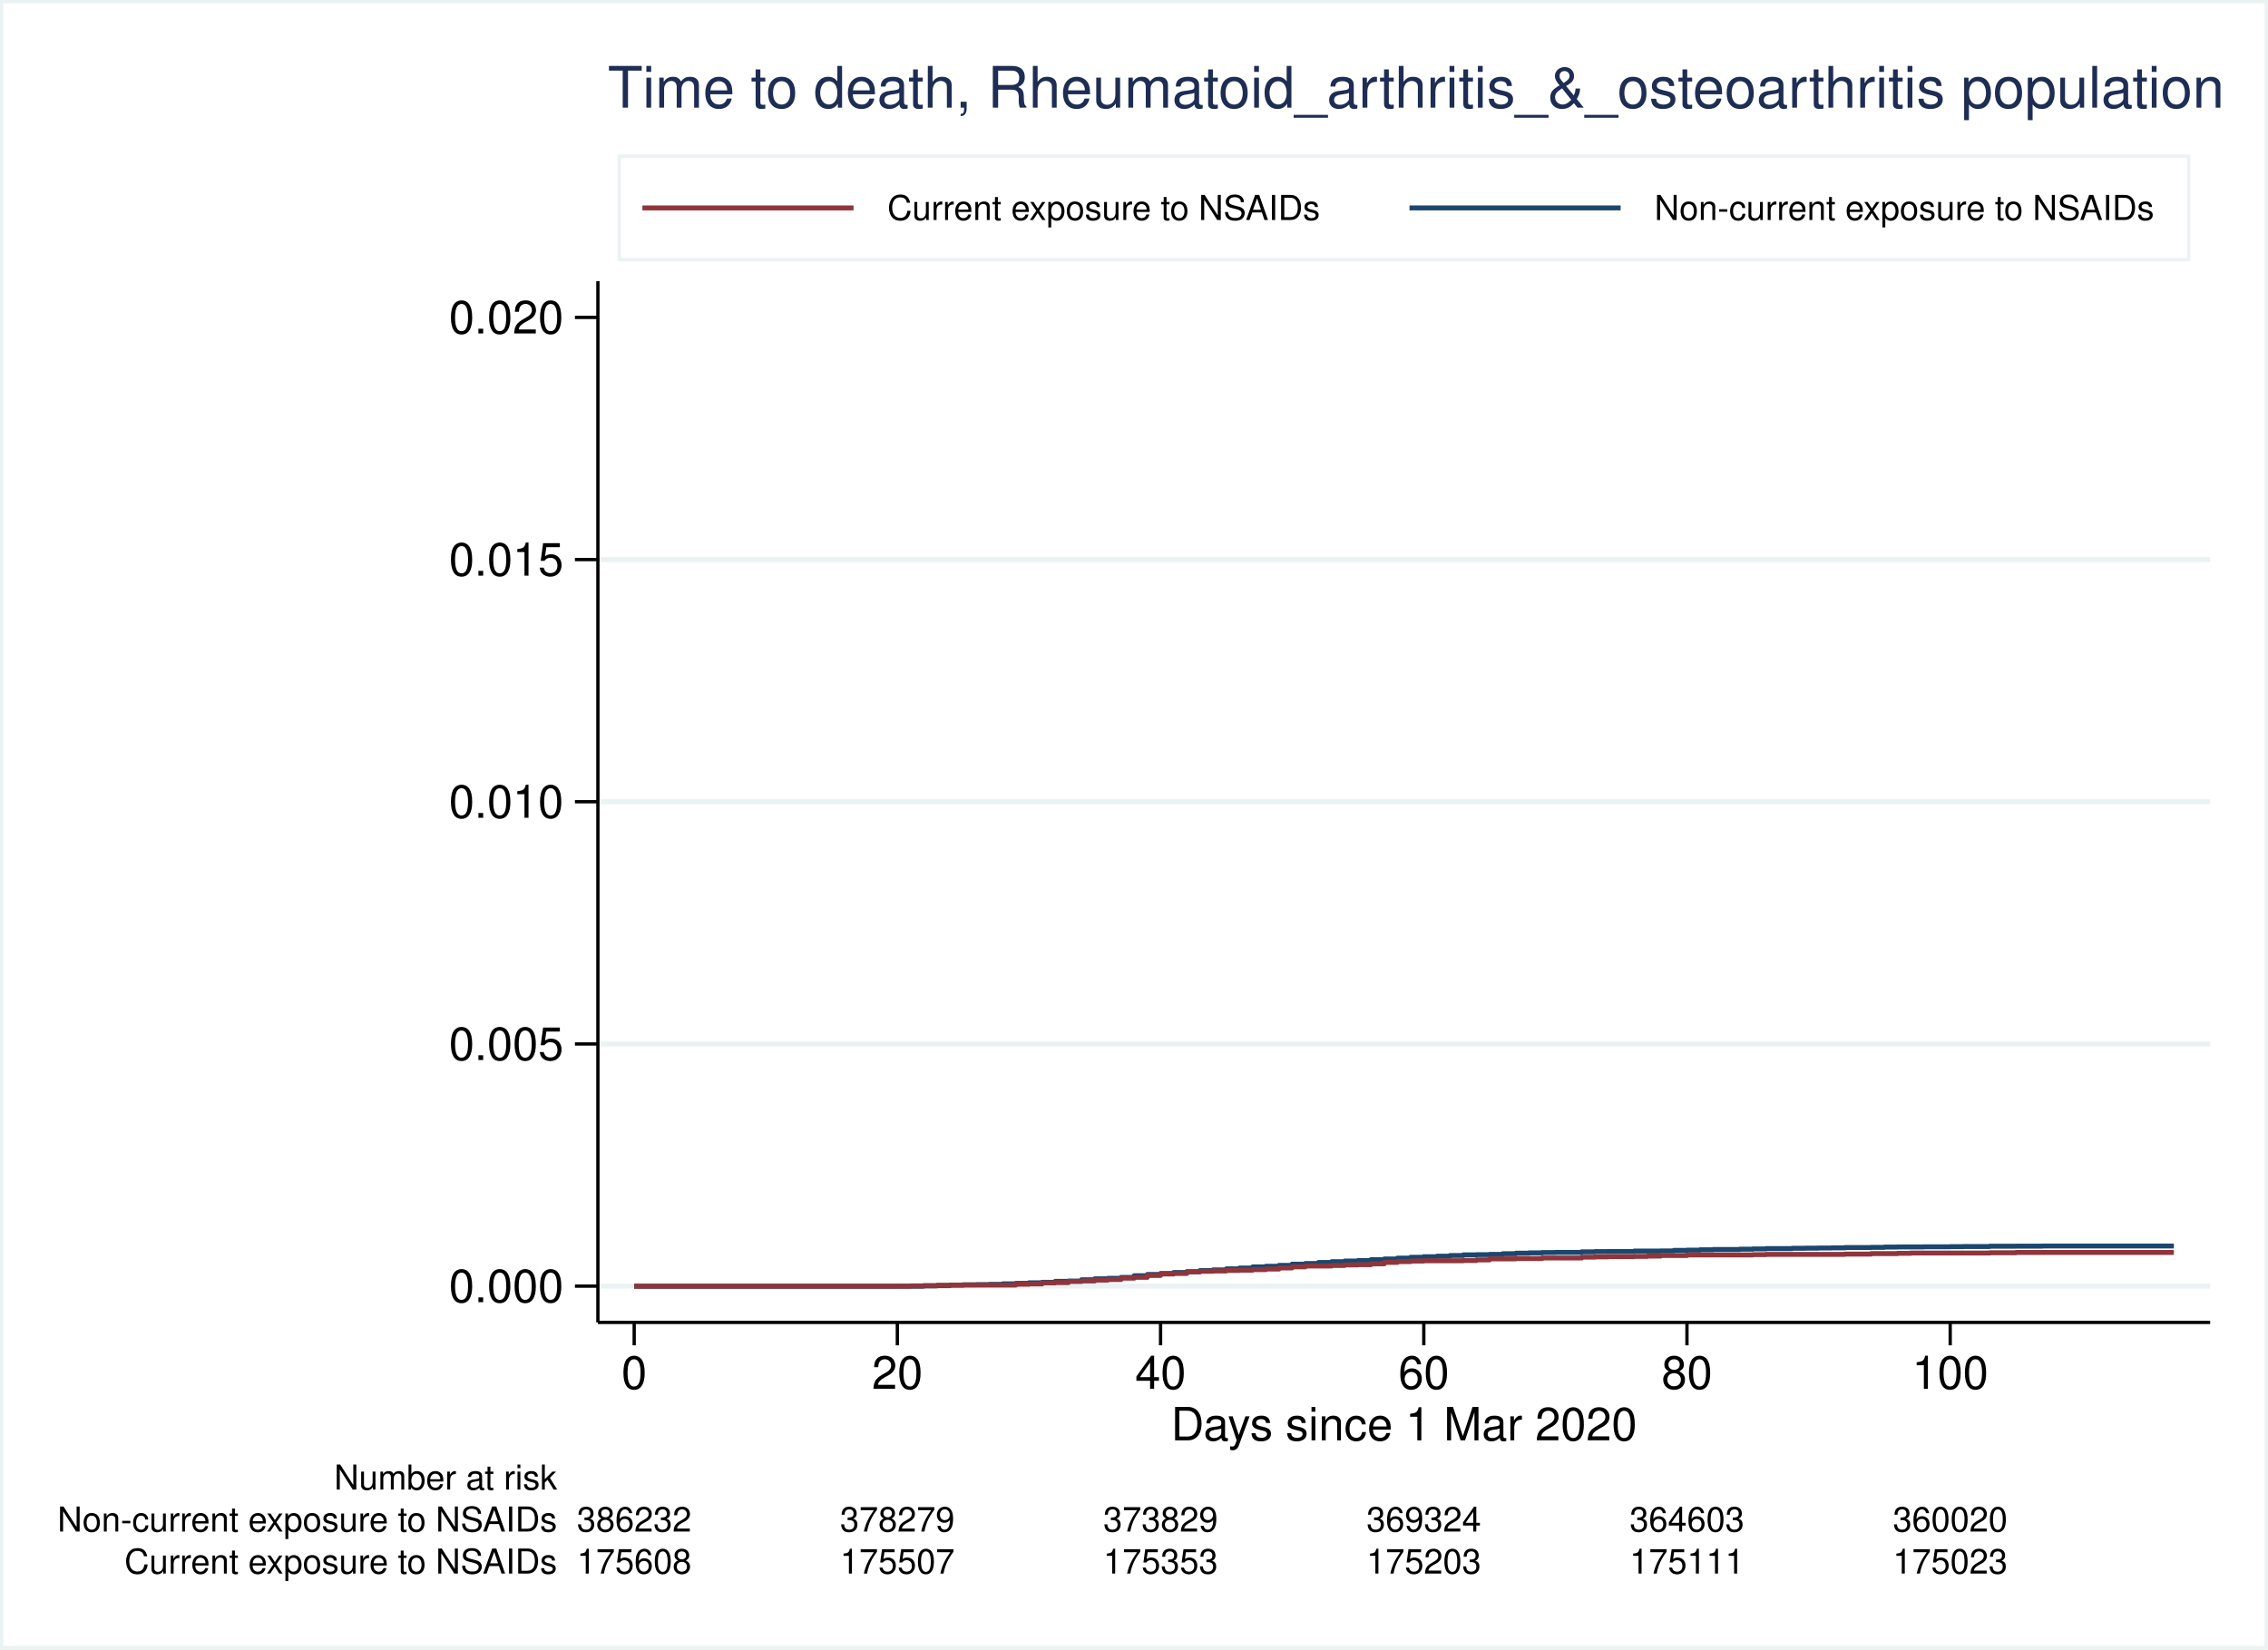
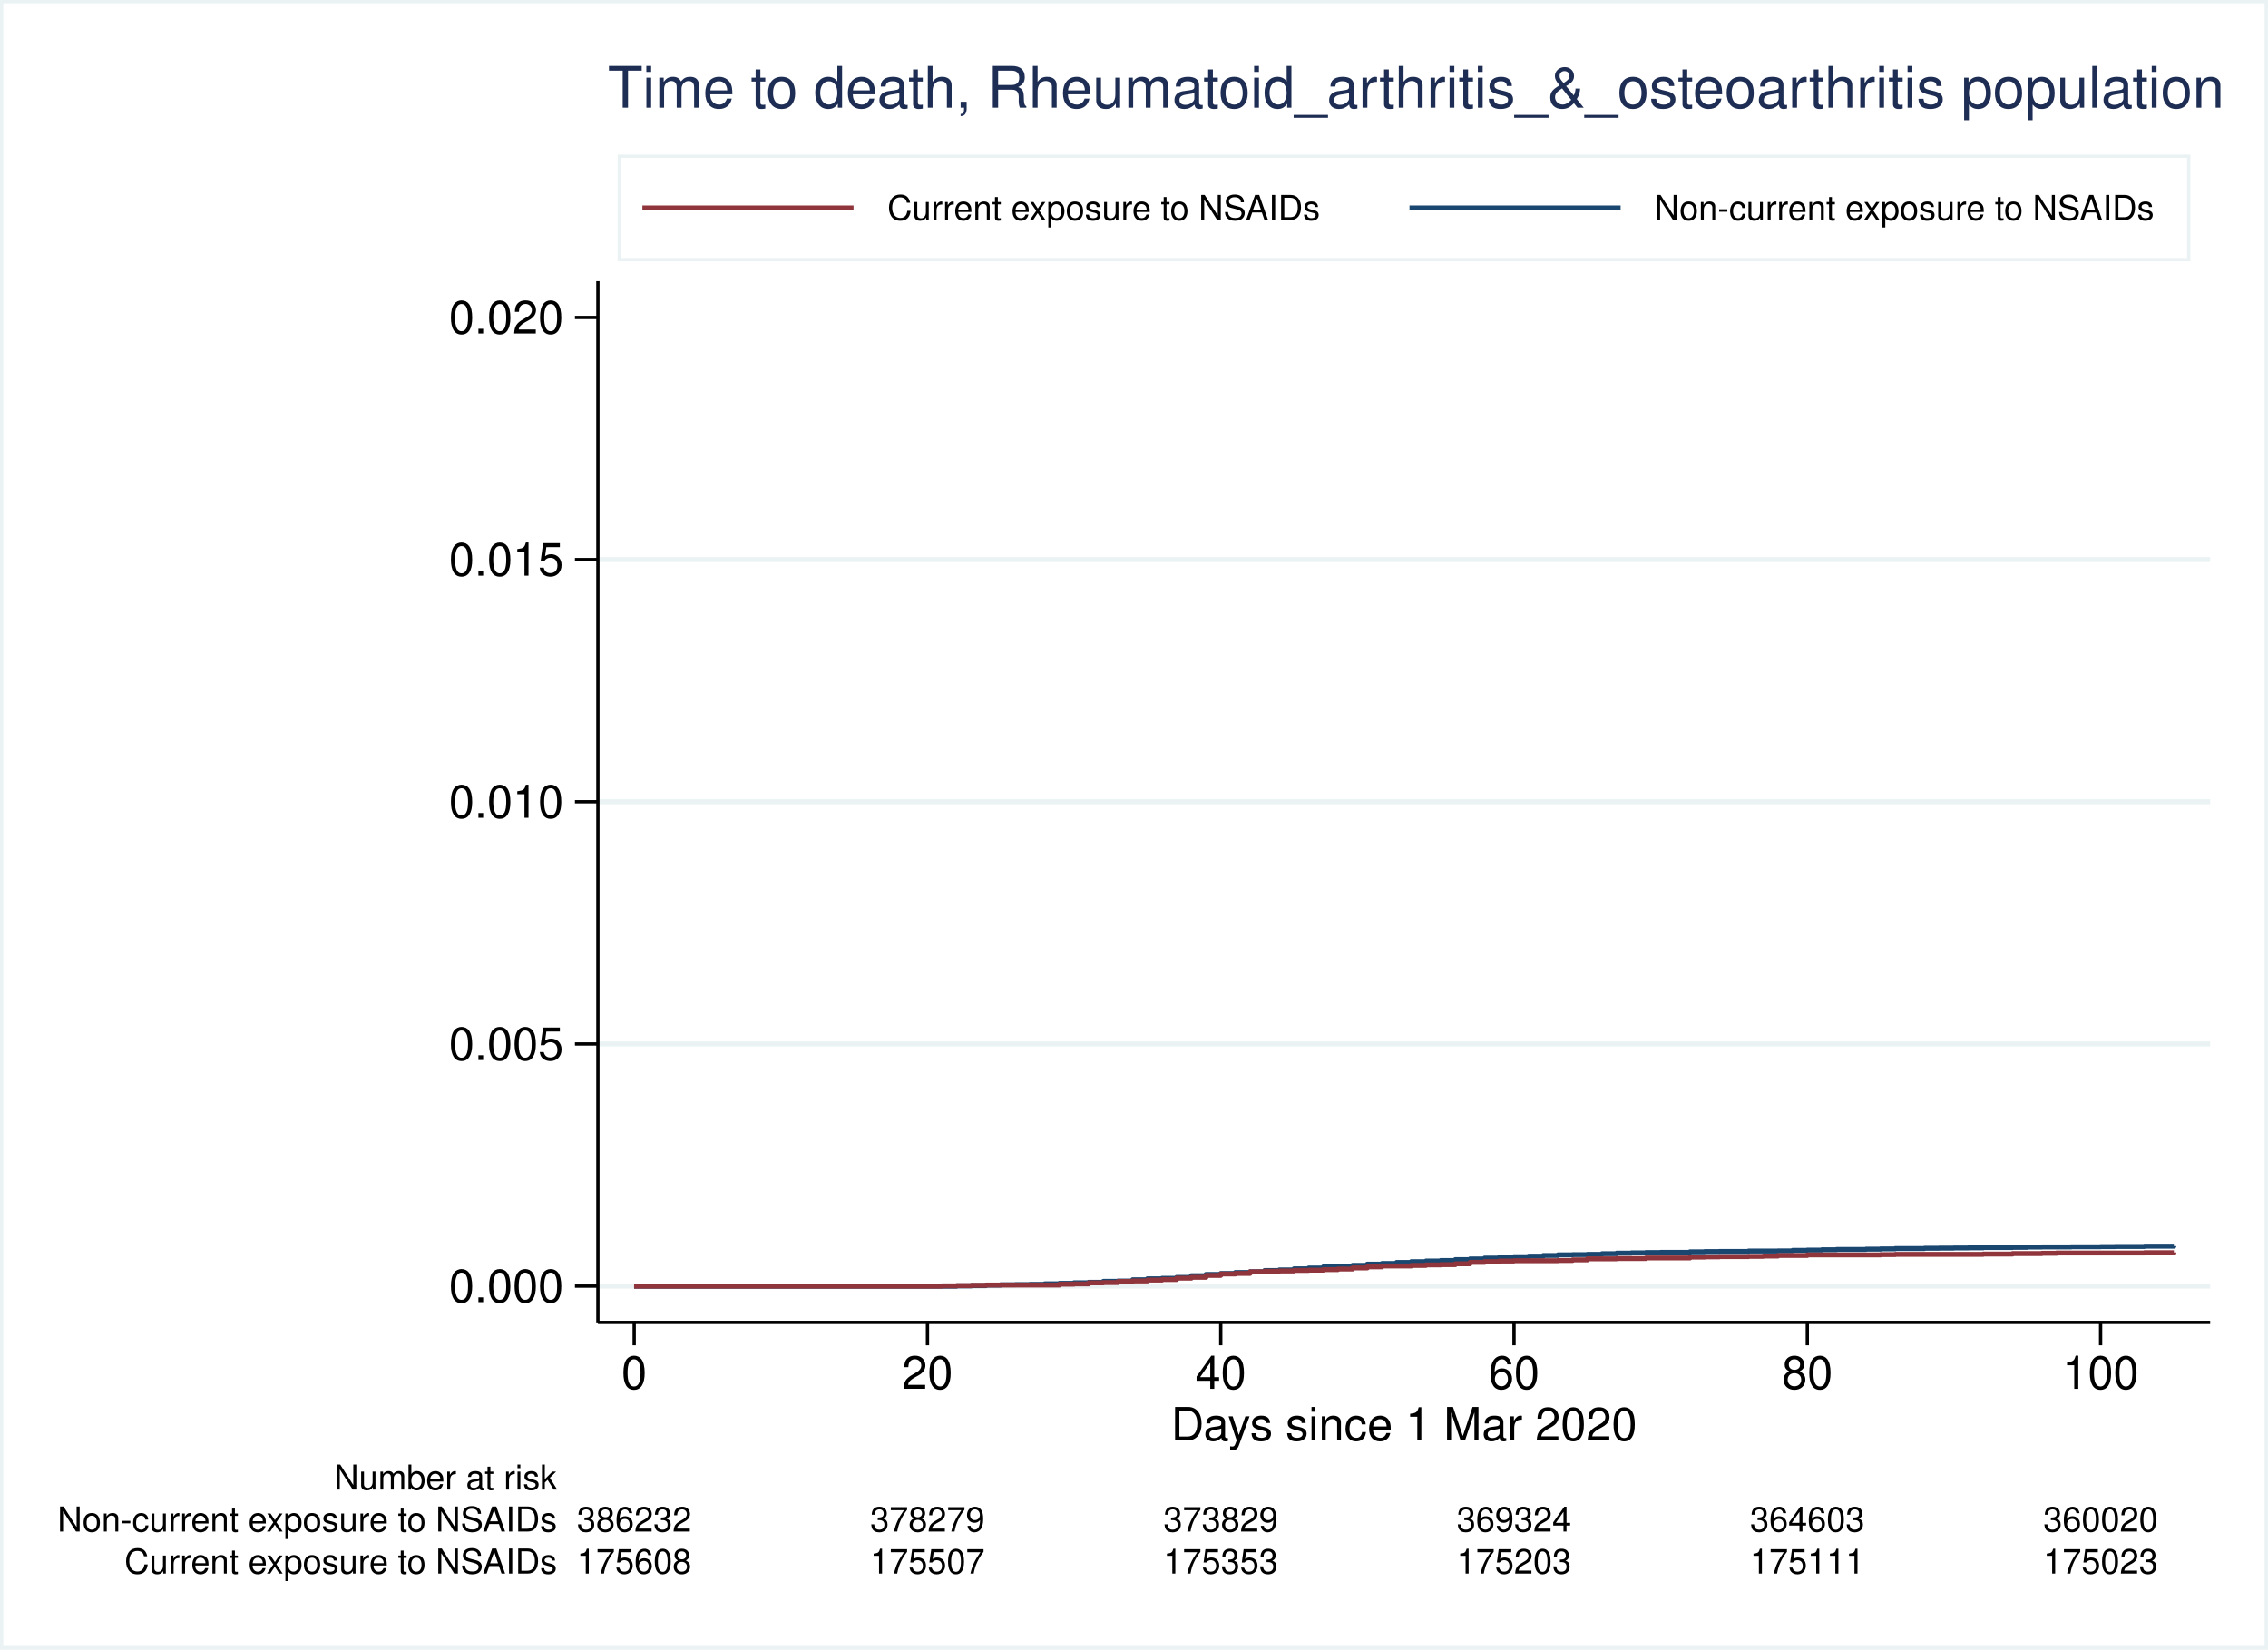
<svg xmlns="http://www.w3.org/2000/svg" version="1.1" width="5.50in" height="4.00in" viewBox="0 0 3960 2880">
  <rect x="0" y="0" width="3960" height="2880" style="fill:#EAF2F3;stroke:none" />
  <rect x="0.00" y="0.00" width="3959.88" height="2880.00" style="fill:#FFFFFF" />
  <rect x="2.88" y="2.88" width="3954.12" height="2874.24" style="fill:none;stroke:#EAF2F3;stroke-width:5.76" />
  <rect x="1043.95" y="490.93" width="2815.07" height="1818.32" style="fill:#FFFFFF" />
  <rect x="1046.83" y="493.81" width="2809.31" height="1812.56" style="fill:none;stroke:#FFFFFF;stroke-width:5.76" />
  <line x1="1043.95" y1="2245.89" x2="3859.02" y2="2245.89" style="stroke:#EAF2F3;stroke-width:8.64" />
  <line x1="1043.95" y1="1823.02" x2="3859.02" y2="1823.02" style="stroke:#EAF2F3;stroke-width:8.64" />
  <line x1="1043.95" y1="1400.03" x2="3859.02" y2="1400.03" style="stroke:#EAF2F3;stroke-width:8.64" />
  <line x1="1043.95" y1="977.16" x2="3859.02" y2="977.16" style="stroke:#EAF2F3;stroke-width:8.64" />
-   <path d=" M1107.19 2246.01 L1107.19 2246.01 L1107.19 2246.01 L1130.21 2246.01 L1130.21 2246.01 L1153.10 2246.01 L1153.10 2246.01 L1176.12 2246.01 L1176.12 2246.01 L1199.14 2246.01 L1199.14 2246.01 L1222.03 2246.01 L1222.03 2246.01 L1245.05 2246.01 L1245.05 2246.01 L1268.07 2246.01 L1268.07 2246.01 L1290.96 2246.01 L1290.96 2246.01 L1313.98 2246.01 L1313.98 2246.01 L1336.99 2246.01 L1336.99 2246.01 L1360.01 2246.01 L1360.01 2246.01 L1382.91 2246.01 L1382.91 2246.01 L1405.92 2246.01 L1405.92 2246.01 L1428.94 2246.01 L1428.94 2246.01 L1451.84 2246.01 L1451.84 2246.01 L1474.85 2246.01 L1474.85 2246.01 L1497.87 2246.01 L1497.87 2246.01 L1520.76 2246.01 L1520.76 2246.01 L1543.78 2246.01 L1543.78 2246.01 L1566.80 2246.01 L1566.80 2246.01 L1589.69 2246.01 L1589.69 2246.01 L1612.71 2246.01 L1612.71 2245.51 L1635.73 2245.51 L1635.73 2245.02 L1658.62 2245.02 L1658.62 2244.15 L1681.64 2244.15 L1681.64 2243.53 L1704.66 2243.53 L1704.66 2243.29 L1727.55 2243.29 L1727.55 2242.79 L1750.57 2242.79 L1750.57 2241.93 L1773.59 2241.93 L1773.59 2241.06 L1796.60 2241.06 L1796.60 2240.07 L1819.50 2240.07 L1819.50 2239.20 L1842.51 2239.20 L1842.51 2237.59 L1865.53 2237.59 L1865.53 2236.97 L1888.42 2236.97 L1888.42 2234.75 L1911.44 2234.75 L1911.44 2233.14 L1934.46 2233.14 L1934.46 2232.27 L1957.35 2232.27 L1957.35 2230.66 L1980.37 2230.66 L1980.37 2227.69 L2003.39 2227.69 L2003.39 2225.47 L2026.28 2225.47 L2026.28 2223.86 L2049.30 2223.86 L2049.30 2222.12 L2072.32 2222.12 L2072.32 2220.76 L2095.21 2220.76 L2095.21 2218.66 L2118.23 2218.66 L2118.23 2217.55 L2141.25 2217.55 L2141.25 2215.69 L2164.14 2215.69 L2164.14 2214.33 L2187.16 2214.33 L2187.16 2212.35 L2210.18 2212.35 L2210.18 2211.23 L2233.19 2211.23 L2233.19 2209.63 L2256.09 2209.63 L2256.09 2207.52 L2279.10 2207.52 L2279.10 2206.41 L2302.12 2206.41 L2302.12 2204.55 L2325.01 2204.55 L2325.01 2203.19 L2348.03 2203.19 L2348.03 2202.08 L2371.05 2202.08 L2371.05 2201.21 L2393.94 2201.21 L2393.94 2199.60 L2416.96 2199.60 L2416.96 2198.49 L2439.98 2198.49 L2439.98 2197.00 L2462.87 2197.00 L2462.87 2195.52 L2485.89 2195.52 L2485.89 2194.53 L2508.91 2194.53 L2508.91 2193.66 L2531.80 2193.66 L2531.80 2192.42 L2554.82 2192.42 L2554.82 2191.31 L2577.84 2191.31 L2577.84 2190.94 L2600.73 2190.94 L2600.73 2190.44 L2623.75 2190.44 L2623.75 2189.33 L2646.76 2189.33 L2646.76 2188.34 L2669.78 2188.34 L2669.78 2187.84 L2692.68 2187.84 L2692.68 2187.23 L2715.69 2187.23 L2715.69 2186.98 L2738.71 2186.98 L2738.71 2186.98 L2761.61 2186.98 L2761.61 2185.99 L2784.62 2185.99 L2784.62 2185.62 L2807.64 2185.62 L2807.64 2185.37 L2830.53 2185.37 L2830.53 2185.37 L2853.55 2185.37 L2853.55 2184.63 L2876.57 2184.63 L2876.57 2184.63 L2899.46 2184.63 L2899.46 2184.38 L2922.48 2184.38 L2922.48 2183.51 L2945.50 2183.51 L2945.50 2183.02 L2968.39 2183.02 L2968.39 2182.40 L2991.41 2182.40 L2991.41 2181.90 L3014.43 2181.90 L3014.43 2181.90 L3037.32 2181.90 L3037.32 2181.41 L3060.34 2181.41 L3060.34 2180.91 L3083.36 2180.91 L3083.36 2180.30 L3106.25 2180.30 L3106.25 2180.30 L3129.27 2180.30 L3129.27 2179.80 L3152.28 2179.80 L3152.28 2179.55 L3175.30 2179.55 L3175.30 2179.31 L3198.20 2179.31 L3198.20 2179.06 L3221.21 2179.06 L3221.21 2178.56 L3244.23 2178.56 L3244.23 2178.56 L3267.12 2178.56 L3267.12 2178.19 L3290.14 2178.19 L3290.14 2177.70 L3313.16 2177.70 L3313.16 2177.45 L3336.05 2177.45 L3336.05 2177.45 L3359.07 2177.45 L3359.07 2177.20 L3382.09 2177.20 L3382.09 2177.20 L3404.98 2177.20 L3404.98 2176.95 L3428.00 2176.95 L3428.00 2176.71 L3451.02 2176.71 L3451.02 2176.71 L3473.91 2176.71 L3473.91 2176.21 L3496.93 2176.21 L3496.93 2176.21 L3519.95 2176.21 L3519.95 2176.09 L3542.84 2176.09 L3542.84 2176.09 L3565.86 2176.09 L3565.86 2175.84 L3588.87 2175.84 L3588.87 2175.84 L3611.89 2175.84 L3611.89 2175.84 L3634.78 2175.84 L3634.78 2175.84 L3657.80 2175.84 L3657.80 2175.84 L3680.82 2175.84 L3680.82 2175.84 L3703.71 2175.84 L3703.71 2175.84 L3726.73 2175.84 L3726.73 2175.84 L3749.75 2175.84 L3749.75 2175.84 L3772.64 2175.84 L3772.64 2175.84 L3795.66 2175.84 L3795.66 2175.84" stroke-linejoin="round" style="fill:none;stroke:#1A476F;stroke-width:8.64" />
-   <path d=" M1107.19 2246.01 L1107.19 2246.01 L1107.19 2246.01 L1130.21 2246.01 L1130.21 2246.01 L1153.10 2246.01 L1153.10 2246.01 L1176.12 2246.01 L1176.12 2246.01 L1199.14 2246.01 L1199.14 2246.01 L1222.03 2246.01 L1222.03 2246.01 L1245.05 2246.01 L1245.05 2246.01 L1268.07 2246.01 L1268.07 2246.01 L1290.96 2246.01 L1290.96 2246.01 L1313.98 2246.01 L1313.98 2246.01 L1336.99 2246.01 L1336.99 2246.01 L1360.01 2246.01 L1360.01 2246.01 L1382.91 2246.01 L1382.91 2246.01 L1405.92 2246.01 L1405.92 2246.01 L1428.94 2246.01 L1428.94 2246.01 L1451.84 2246.01 L1451.84 2246.01 L1474.85 2246.01 L1474.85 2246.01 L1497.87 2246.01 L1497.87 2246.01 L1520.76 2246.01 L1520.76 2246.01 L1543.78 2246.01 L1543.78 2246.01 L1566.80 2246.01 L1566.80 2246.01 L1589.69 2246.01 L1589.69 2245.51 L1612.71 2245.51 L1612.71 2245.02 L1635.73 2245.02 L1635.73 2244.52 L1658.62 2244.52 L1658.62 2244.03 L1681.64 2244.03 L1681.64 2244.03 L1704.66 2244.03 L1704.66 2244.03 L1727.55 2244.03 L1727.55 2244.03 L1750.57 2244.03 L1750.57 2244.03 L1773.59 2244.03 L1773.59 2242.54 L1796.60 2242.54 L1796.60 2242.05 L1819.50 2242.05 L1819.50 2240.19 L1842.51 2240.19 L1842.51 2239.70 L1865.53 2239.70 L1865.53 2237.72 L1888.42 2237.72 L1888.42 2236.85 L1911.44 2236.85 L1911.44 2235.37 L1934.46 2235.37 L1934.46 2234.38 L1957.35 2234.38 L1957.35 2232.02 L1980.37 2232.02 L1980.37 2230.54 L2003.39 2230.54 L2003.39 2227.20 L2026.28 2227.20 L2026.28 2224.72 L2049.30 2224.72 L2049.30 2223.73 L2072.32 2223.73 L2072.32 2220.89 L2095.21 2220.89 L2095.21 2219.90 L2118.23 2219.90 L2118.23 2219.40 L2141.25 2219.40 L2141.25 2218.41 L2164.14 2218.41 L2164.14 2218.04 L2187.16 2218.04 L2187.16 2217.05 L2210.18 2217.05 L2210.18 2216.06 L2233.19 2216.06 L2233.19 2214.08 L2256.09 2214.08 L2256.09 2212.22 L2279.10 2212.22 L2279.10 2210.74 L2302.12 2210.74 L2302.12 2210.74 L2325.01 2210.74 L2325.01 2209.75 L2348.03 2209.75 L2348.03 2208.88 L2371.05 2208.88 L2371.05 2208.39 L2393.94 2208.39 L2393.94 2206.90 L2416.96 2206.90 L2416.96 2204.43 L2439.98 2204.43 L2439.98 2203.07 L2462.87 2203.07 L2462.87 2202.08 L2485.89 2202.08 L2485.89 2201.58 L2531.80 2201.58 L2531.80 2201.58 L2554.82 2201.58 L2554.82 2201.09 L2577.84 2201.09 L2577.84 2200.10 L2600.73 2200.10 L2600.73 2198.24 L2623.75 2198.24 L2623.75 2198.24 L2646.76 2198.24 L2646.76 2197.74 L2669.78 2197.74 L2669.78 2197.74 L2692.68 2197.74 L2692.68 2196.75 L2715.69 2196.75 L2715.69 2196.75 L2738.71 2196.75 L2738.71 2196.75 L2761.61 2196.75 L2761.61 2195.27 L2784.62 2195.27 L2784.62 2194.77 L2807.64 2194.77 L2807.64 2194.40 L2830.53 2194.40 L2830.53 2194.40 L2853.55 2194.40 L2853.55 2193.91 L2876.57 2193.91 L2876.57 2193.41 L2899.46 2193.41 L2899.46 2192.42 L2922.48 2192.42 L2922.48 2192.42 L2945.50 2192.42 L2945.50 2191.43 L2968.39 2191.43 L2968.39 2191.43 L2991.41 2191.43 L2991.41 2191.43 L3014.43 2191.43 L3014.43 2191.43 L3037.32 2191.43 L3037.32 2191.43 L3060.34 2191.43 L3060.34 2190.94 L3083.36 2190.94 L3083.36 2190.44 L3106.25 2190.44 L3106.25 2190.44 L3129.27 2190.44 L3129.27 2190.44 L3152.28 2190.44 L3152.28 2190.44 L3175.30 2190.44 L3175.30 2190.44 L3198.20 2190.44 L3198.20 2190.44 L3221.21 2190.44 L3221.21 2189.95 L3244.23 2189.95 L3244.23 2189.95 L3267.12 2189.95 L3267.12 2189.08 L3313.16 2189.08 L3313.16 2188.59 L3336.05 2188.59 L3336.05 2188.09 L3359.07 2188.09 L3359.07 2188.09 L3382.09 2188.09 L3382.09 2188.09 L3404.98 2188.09 L3404.98 2188.09 L3428.00 2188.09 L3428.00 2188.09 L3451.02 2188.09 L3451.02 2188.09 L3473.91 2188.09 L3473.91 2187.60 L3496.93 2187.60 L3496.93 2187.60 L3519.95 2187.60 L3519.95 2187.10 L3542.84 2187.10 L3542.84 2187.10 L3565.86 2187.10 L3565.86 2187.10 L3588.87 2187.10 L3588.87 2187.10 L3611.89 2187.10 L3611.89 2187.10 L3634.78 2187.10 L3634.78 2187.10 L3795.66 2187.10 L3795.66 2187.10" stroke-linejoin="round" style="fill:none;stroke:#90353B;stroke-width:8.64" />
+   <path d=" M1107.19 2246.01 L1107.19 2246.01 L1107.19 2246.01 L1132.81 2246.01 L1132.81 2246.01 L1158.42 2246.01 L1158.42 2246.01 L1184.04 2246.01 L1184.04 2246.01 L1209.66 2246.01 L1209.66 2246.01 L1235.27 2246.01 L1235.27 2246.01 L1260.77 2246.01 L1260.77 2246.01 L1286.38 2246.01 L1286.38 2246.01 L1312.00 2246.01 L1312.00 2246.01 L1337.61 2246.01 L1337.61 2246.01 L1363.23 2246.01 L1363.23 2246.01 L1388.85 2246.01 L1388.85 2246.01 L1414.46 2246.01 L1414.46 2246.01 L1440.08 2246.01 L1440.08 2246.01 L1465.69 2246.01 L1465.69 2246.01 L1491.31 2246.01 L1491.31 2246.01 L1516.93 2246.01 L1516.93 2246.01 L1542.42 2246.01 L1542.42 2246.01 L1568.04 2246.01 L1568.04 2246.01 L1593.65 2246.01 L1593.65 2246.01 L1619.27 2246.01 L1619.27 2246.01 L1644.88 2246.01 L1644.88 2246.01 L1670.50 2246.01 L1670.50 2245.51 L1696.12 2245.51 L1696.12 2245.02 L1721.73 2245.02 L1721.73 2244.15 L1747.35 2244.15 L1747.35 2243.53 L1772.97 2243.53 L1772.97 2243.29 L1798.46 2243.29 L1798.46 2242.79 L1824.08 2242.79 L1824.08 2241.93 L1849.69 2241.93 L1849.69 2241.06 L1875.31 2241.06 L1875.31 2240.07 L1900.92 2240.07 L1900.92 2239.20 L1926.54 2239.20 L1926.54 2237.59 L1952.16 2237.59 L1952.16 2236.97 L1977.77 2236.97 L1977.77 2234.75 L2003.39 2234.75 L2003.39 2233.14 L2029.01 2233.14 L2029.01 2232.27 L2054.50 2232.27 L2054.50 2230.66 L2080.11 2230.66 L2080.11 2227.69 L2105.73 2227.69 L2105.73 2225.47 L2131.35 2225.47 L2131.35 2223.86 L2156.96 2223.86 L2156.96 2222.12 L2182.58 2222.12 L2182.58 2220.76 L2208.20 2220.76 L2208.20 2218.66 L2233.81 2218.66 L2233.81 2217.55 L2259.43 2217.55 L2259.43 2215.69 L2285.04 2215.69 L2285.04 2214.33 L2310.66 2214.33 L2310.66 2212.35 L2336.15 2212.35 L2336.15 2211.23 L2361.77 2211.23 L2361.77 2209.63 L2387.39 2209.63 L2387.39 2207.52 L2413.00 2207.52 L2413.00 2206.41 L2438.62 2206.41 L2438.62 2204.55 L2464.23 2204.55 L2464.23 2203.19 L2489.85 2203.19 L2489.85 2202.08 L2515.47 2202.08 L2515.47 2201.21 L2541.08 2201.21 L2541.08 2199.60 L2566.70 2199.60 L2566.70 2198.49 L2592.19 2198.49 L2592.19 2197.00 L2617.81 2197.00 L2617.81 2195.52 L2643.42 2195.52 L2643.42 2194.53 L2669.04 2194.53 L2669.04 2193.66 L2694.66 2193.66 L2694.66 2192.42 L2720.27 2192.42 L2720.27 2191.31 L2745.89 2191.31 L2745.89 2190.94 L2771.51 2190.94 L2771.51 2190.44 L2797.12 2190.44 L2797.12 2189.33 L2822.74 2189.33 L2822.74 2188.34 L2848.35 2188.34 L2848.35 2187.84 L2873.85 2187.84 L2873.85 2187.23 L2899.46 2187.23 L2899.46 2186.98 L2925.08 2186.98 L2925.08 2186.98 L2950.70 2186.98 L2950.70 2185.99 L2976.31 2185.99 L2976.31 2185.62 L3001.93 2185.62 L3001.93 2185.37 L3027.54 2185.37 L3027.54 2185.37 L3053.16 2185.37 L3053.16 2184.63 L3078.78 2184.63 L3078.78 2184.63 L3104.39 2184.63 L3104.39 2184.38 L3129.89 2184.38 L3129.89 2183.51 L3155.50 2183.51 L3155.50 2183.02 L3181.12 2183.02 L3181.12 2182.40 L3206.73 2182.40 L3206.73 2181.90 L3232.35 2181.90 L3232.35 2181.90 L3257.97 2181.90 L3257.97 2181.41 L3283.58 2181.41 L3283.58 2180.91 L3309.20 2180.91 L3309.20 2180.30 L3334.82 2180.30 L3334.82 2180.30 L3360.43 2180.30 L3360.43 2179.80 L3386.05 2179.80 L3386.05 2179.55 L3411.54 2179.55 L3411.54 2179.31 L3437.16 2179.31 L3437.16 2179.06 L3462.77 2179.06 L3462.77 2178.56 L3488.39 2178.56 L3488.39 2178.56 L3514.01 2178.56 L3514.01 2178.19 L3539.62 2178.19 L3539.62 2177.70 L3565.24 2177.70 L3565.24 2177.45 L3590.85 2177.45 L3590.85 2177.45 L3616.47 2177.45 L3616.47 2177.20 L3642.09 2177.20 L3642.09 2177.20 L3667.58 2177.20 L3667.58 2176.95 L3693.20 2176.95 L3693.20 2176.71 L3718.81 2176.71 L3718.81 2176.71 L3744.43 2176.71 L3744.43 2176.21 L3770.04 2176.21 L3770.04 2176.21 L3795.66 2176.21 L3795.66 2176.09" stroke-linejoin="round" style="fill:none;stroke:#1A476F;stroke-width:8.64" />
+   <path d=" M1107.19 2246.01 L1107.19 2246.01 L1107.19 2246.01 L1132.81 2246.01 L1132.81 2246.01 L1158.42 2246.01 L1158.42 2246.01 L1184.04 2246.01 L1184.04 2246.01 L1209.66 2246.01 L1209.66 2246.01 L1235.27 2246.01 L1235.27 2246.01 L1260.77 2246.01 L1260.77 2246.01 L1286.38 2246.01 L1286.38 2246.01 L1312.00 2246.01 L1312.00 2246.01 L1337.61 2246.01 L1337.61 2246.01 L1363.23 2246.01 L1363.23 2246.01 L1388.85 2246.01 L1388.85 2246.01 L1414.46 2246.01 L1414.46 2246.01 L1440.08 2246.01 L1440.08 2246.01 L1465.69 2246.01 L1465.69 2246.01 L1491.31 2246.01 L1491.31 2246.01 L1516.93 2246.01 L1516.93 2246.01 L1542.42 2246.01 L1542.42 2246.01 L1568.04 2246.01 L1568.04 2246.01 L1593.65 2246.01 L1593.65 2246.01 L1619.27 2246.01 L1619.27 2246.01 L1644.88 2246.01 L1644.88 2245.51 L1670.50 2245.51 L1670.50 2245.02 L1696.12 2245.02 L1696.12 2244.52 L1721.73 2244.52 L1721.73 2244.03 L1747.35 2244.03 L1747.35 2244.03 L1772.97 2244.03 L1772.97 2244.03 L1798.46 2244.03 L1798.46 2244.03 L1824.08 2244.03 L1824.08 2244.03 L1849.69 2244.03 L1849.69 2242.54 L1875.31 2242.54 L1875.31 2242.05 L1900.92 2242.05 L1900.92 2240.19 L1926.54 2240.19 L1926.54 2239.70 L1952.16 2239.70 L1952.16 2237.72 L1977.77 2237.72 L1977.77 2236.85 L2003.39 2236.85 L2003.39 2235.37 L2029.01 2235.37 L2029.01 2234.38 L2054.50 2234.38 L2054.50 2232.02 L2080.11 2232.02 L2080.11 2230.54 L2105.73 2230.54 L2105.73 2227.20 L2131.35 2227.20 L2131.35 2224.72 L2156.96 2224.72 L2156.96 2223.73 L2182.58 2223.73 L2182.58 2220.89 L2208.20 2220.89 L2208.20 2219.90 L2233.81 2219.90 L2233.81 2219.40 L2259.43 2219.40 L2259.43 2218.41 L2285.04 2218.41 L2285.04 2218.04 L2310.66 2218.04 L2310.66 2217.05 L2336.15 2217.05 L2336.15 2216.06 L2361.77 2216.06 L2361.77 2214.08 L2387.39 2214.08 L2387.39 2212.22 L2413.00 2212.22 L2413.00 2210.74 L2438.62 2210.74 L2438.62 2210.74 L2464.23 2210.74 L2464.23 2209.75 L2489.85 2209.75 L2489.85 2208.88 L2515.47 2208.88 L2515.47 2208.39 L2541.08 2208.39 L2541.08 2206.90 L2566.70 2206.90 L2566.70 2204.43 L2592.19 2204.43 L2592.19 2203.07 L2617.81 2203.07 L2617.81 2202.08 L2643.42 2202.08 L2643.42 2201.58 L2694.66 2201.58 L2694.66 2201.58 L2720.27 2201.58 L2720.27 2201.09 L2745.89 2201.09 L2745.89 2200.10 L2771.51 2200.10 L2771.51 2198.24 L2797.12 2198.24 L2797.12 2198.24 L2822.74 2198.24 L2822.74 2197.74 L2848.35 2197.74 L2848.35 2197.74 L2873.85 2197.74 L2873.85 2196.75 L2899.46 2196.75 L2899.46 2196.75 L2925.08 2196.75 L2925.08 2196.75 L2950.70 2196.75 L2950.70 2195.27 L2976.31 2195.27 L2976.31 2194.77 L3001.93 2194.77 L3001.93 2194.40 L3027.54 2194.40 L3027.54 2194.40 L3053.16 2194.40 L3053.16 2193.91 L3078.78 2193.91 L3078.78 2193.41 L3104.39 2193.41 L3104.39 2192.42 L3129.89 2192.42 L3129.89 2192.42 L3155.50 2192.42 L3155.50 2191.43 L3181.12 2191.43 L3181.12 2191.43 L3206.73 2191.43 L3206.73 2191.43 L3232.35 2191.43 L3232.35 2191.43 L3257.97 2191.43 L3257.97 2191.43 L3283.58 2191.43 L3283.58 2190.94 L3309.20 2190.94 L3309.20 2190.44 L3334.82 2190.44 L3334.82 2190.44 L3360.43 2190.44 L3360.43 2190.44 L3386.05 2190.44 L3386.05 2190.44 L3411.54 2190.44 L3411.54 2190.44 L3437.16 2190.44 L3437.16 2190.44 L3462.77 2190.44 L3462.77 2189.95 L3488.39 2189.95 L3488.39 2189.95 L3514.01 2189.95 L3514.01 2189.08 L3565.24 2189.08 L3565.24 2188.59 L3590.85 2188.59 L3590.85 2188.09 L3616.47 2188.09 L3616.47 2188.09 L3642.09 2188.09 L3642.09 2188.09 L3667.58 2188.09 L3667.58 2188.09 L3693.20 2188.09 L3693.20 2188.09 L3718.81 2188.09 L3718.81 2188.09 L3744.43 2188.09 L3744.43 2187.60 L3770.04 2187.60 L3770.04 2187.60 L3795.66 2187.60 L3795.66 2187.10" stroke-linejoin="round" style="fill:none;stroke:#90353B;stroke-width:8.64" />
  <line x1="1043.95" y1="2309.25" x2="1043.95" y2="490.93" style="stroke:#000000;stroke-width:5.76" />
  <line x1="1043.95" y1="2245.89" x2="1003.86" y2="2245.89" style="stroke:#000000;stroke-width:5.76" />
  <text x="983.94" y="2273.90" style="font-family:'Helvetica';font-size:79.94px;fill:#000000" text-anchor="end">0.000</text>
  <line x1="1043.95" y1="1823.02" x2="1003.86" y2="1823.02" style="stroke:#000000;stroke-width:5.76" />
  <text x="983.94" y="1851.03" style="font-family:'Helvetica';font-size:79.94px;fill:#000000" text-anchor="end">0.005</text>
  <line x1="1043.95" y1="1400.03" x2="1003.86" y2="1400.03" style="stroke:#000000;stroke-width:5.76" />
  <text x="983.94" y="1428.04" style="font-family:'Helvetica';font-size:79.94px;fill:#000000" text-anchor="end">0.010</text>
  <line x1="1043.95" y1="977.16" x2="1003.86" y2="977.16" style="stroke:#000000;stroke-width:5.76" />
  <text x="983.94" y="1005.17" style="font-family:'Helvetica';font-size:79.94px;fill:#000000" text-anchor="end">0.015</text>
  <line x1="1043.95" y1="554.29" x2="1003.86" y2="554.29" style="stroke:#000000;stroke-width:5.76" />
  <text x="983.94" y="582.31" style="font-family:'Helvetica';font-size:79.94px;fill:#000000" text-anchor="end">0.020</text>
  <text x="1107.32" y="2747.83" style="font-family:'Helvetica';font-size:60.02px;fill:#000000" text-anchor="middle">175608</text>
-   <text x="1566.80" y="2747.83" style="font-family:'Helvetica';font-size:60.02px;fill:#000000" text-anchor="middle">175507</text>
-   <text x="2026.41" y="2747.83" style="font-family:'Helvetica';font-size:60.02px;fill:#000000" text-anchor="middle">175353</text>
-   <text x="2486.01" y="2747.83" style="font-family:'Helvetica';font-size:60.02px;fill:#000000" text-anchor="middle">175203</text>
-   <text x="2945.50" y="2747.83" style="font-family:'Helvetica';font-size:60.02px;fill:#000000" text-anchor="middle">175111</text>
-   <text x="3405.11" y="2747.83" style="font-family:'Helvetica';font-size:60.02px;fill:#000000" text-anchor="middle">175023</text>
+   <text x="1619.39" y="2747.83" style="font-family:'Helvetica';font-size:60.02px;fill:#000000" text-anchor="middle">175507</text>
+   <text x="2131.47" y="2747.83" style="font-family:'Helvetica';font-size:60.02px;fill:#000000" text-anchor="middle">175353</text>
+   <text x="2643.55" y="2747.83" style="font-family:'Helvetica';font-size:60.02px;fill:#000000" text-anchor="middle">175203</text>
+   <text x="3155.63" y="2747.83" style="font-family:'Helvetica';font-size:60.02px;fill:#000000" text-anchor="middle">175111</text>
+   <text x="3667.70" y="2747.83" style="font-family:'Helvetica';font-size:60.02px;fill:#000000" text-anchor="middle">175023</text>
  <text x="972.80" y="2747.83" style="font-family:'Helvetica';font-size:60.02px;fill:#000000" text-anchor="end">Current exposure to NSAIDs</text>
  <text x="1107.32" y="2674.44" style="font-family:'Helvetica';font-size:60.02px;fill:#000000" text-anchor="middle">386232</text>
-   <text x="1566.80" y="2674.44" style="font-family:'Helvetica';font-size:60.02px;fill:#000000" text-anchor="middle">378279</text>
-   <text x="2026.41" y="2674.44" style="font-family:'Helvetica';font-size:60.02px;fill:#000000" text-anchor="middle">373829</text>
-   <text x="2486.01" y="2674.44" style="font-family:'Helvetica';font-size:60.02px;fill:#000000" text-anchor="middle">369324</text>
-   <text x="2945.50" y="2674.44" style="font-family:'Helvetica';font-size:60.02px;fill:#000000" text-anchor="middle">364603</text>
-   <text x="3405.11" y="2674.44" style="font-family:'Helvetica';font-size:60.02px;fill:#000000" text-anchor="middle">360020</text>
+   <text x="1619.39" y="2674.44" style="font-family:'Helvetica';font-size:60.02px;fill:#000000" text-anchor="middle">378279</text>
+   <text x="2131.47" y="2674.44" style="font-family:'Helvetica';font-size:60.02px;fill:#000000" text-anchor="middle">373829</text>
+   <text x="2643.55" y="2674.44" style="font-family:'Helvetica';font-size:60.02px;fill:#000000" text-anchor="middle">369324</text>
+   <text x="3155.63" y="2674.44" style="font-family:'Helvetica';font-size:60.02px;fill:#000000" text-anchor="middle">364603</text>
+   <text x="3667.70" y="2674.44" style="font-family:'Helvetica';font-size:60.02px;fill:#000000" text-anchor="middle">360020</text>
  <text x="972.80" y="2674.44" style="font-family:'Helvetica';font-size:60.02px;fill:#000000" text-anchor="end">Non-current exposure to NSAIDs</text>
  <text x="972.80" y="2601.18" style="font-family:'Helvetica';font-size:60.02px;fill:#000000" text-anchor="end">Number at risk</text>
  <line x1="1043.95" y1="2309.25" x2="3859.02" y2="2309.25" style="stroke:#000000;stroke-width:5.76" />
  <line x1="1107.32" y1="2309.25" x2="1107.32" y2="2349.22" style="stroke:#000000;stroke-width:5.76" />
  <text x="1107.32" y="2425.17" style="font-family:'Helvetica';font-size:79.94px;fill:#000000" text-anchor="middle">0</text>
-   <line x1="1566.80" y1="2309.25" x2="1566.80" y2="2349.22" style="stroke:#000000;stroke-width:5.76" />
-   <text x="1566.80" y="2425.17" style="font-family:'Helvetica';font-size:79.94px;fill:#000000" text-anchor="middle">20</text>
-   <line x1="2026.41" y1="2309.25" x2="2026.41" y2="2349.22" style="stroke:#000000;stroke-width:5.76" />
-   <text x="2026.41" y="2425.17" style="font-family:'Helvetica';font-size:79.94px;fill:#000000" text-anchor="middle">40</text>
-   <line x1="2486.01" y1="2309.25" x2="2486.01" y2="2349.22" style="stroke:#000000;stroke-width:5.76" />
-   <text x="2486.01" y="2425.17" style="font-family:'Helvetica';font-size:79.94px;fill:#000000" text-anchor="middle">60</text>
-   <line x1="2945.50" y1="2309.25" x2="2945.50" y2="2349.22" style="stroke:#000000;stroke-width:5.76" />
-   <text x="2945.50" y="2425.17" style="font-family:'Helvetica';font-size:79.94px;fill:#000000" text-anchor="middle">80</text>
-   <line x1="3405.11" y1="2309.25" x2="3405.11" y2="2349.22" style="stroke:#000000;stroke-width:5.76" />
-   <text x="3405.11" y="2425.17" style="font-family:'Helvetica';font-size:79.94px;fill:#000000" text-anchor="middle">100</text>
+   <line x1="1619.39" y1="2309.25" x2="1619.39" y2="2349.22" style="stroke:#000000;stroke-width:5.76" />
+   <text x="1619.39" y="2425.17" style="font-family:'Helvetica';font-size:79.94px;fill:#000000" text-anchor="middle">20</text>
+   <line x1="2131.47" y1="2309.25" x2="2131.47" y2="2349.22" style="stroke:#000000;stroke-width:5.76" />
+   <text x="2131.47" y="2425.17" style="font-family:'Helvetica';font-size:79.94px;fill:#000000" text-anchor="middle">40</text>
+   <line x1="2643.55" y1="2309.25" x2="2643.55" y2="2349.22" style="stroke:#000000;stroke-width:5.76" />
+   <text x="2643.55" y="2425.17" style="font-family:'Helvetica';font-size:79.94px;fill:#000000" text-anchor="middle">60</text>
+   <line x1="3155.63" y1="2309.25" x2="3155.63" y2="2349.22" style="stroke:#000000;stroke-width:5.76" />
+   <text x="3155.63" y="2425.17" style="font-family:'Helvetica';font-size:79.94px;fill:#000000" text-anchor="middle">80</text>
+   <line x1="3667.70" y1="2309.25" x2="3667.70" y2="2349.22" style="stroke:#000000;stroke-width:5.76" />
+   <text x="3667.70" y="2425.17" style="font-family:'Helvetica';font-size:79.94px;fill:#000000" text-anchor="middle">100</text>
  <text x="2451.49" y="2515.14" style="font-family:'Helvetica';font-size:79.94px;fill:#000000" text-anchor="middle">Days since 1 Mar 2020</text>
  <rect x="1078.48" y="269.91" width="2746.01" height="186.37" style="fill:#FFFFFF" />
  <rect x="1081.36" y="272.79" width="2740.25" height="180.61" style="fill:none;stroke:#EAF2F3;stroke-width:5.76" />
  <line x1="1121.67" y1="363.09" x2="1490.32" y2="363.09" style="stroke:#90353B;stroke-width:8.64" />
  <line x1="2461.02" y1="363.09" x2="2829.67" y2="363.09" style="stroke:#1A476F;stroke-width:8.64" />
  <text x="1549.35" y="384.13" style="font-family:'Helvetica';font-size:60.02px;fill:#000000">Current exposure to NSAIDs</text>
  <text x="2888.70" y="384.13" style="font-family:'Helvetica';font-size:60.02px;fill:#000000">Non-current exposure to NSAIDs</text>
  <text x="1061.16" y="187.99" style="font-family:'Helvetica';font-size:99.99px;fill:#1E2D53">Time to death, Rheumatoid_arthritis_&amp;_osteoarthritis population</text>
</svg>
